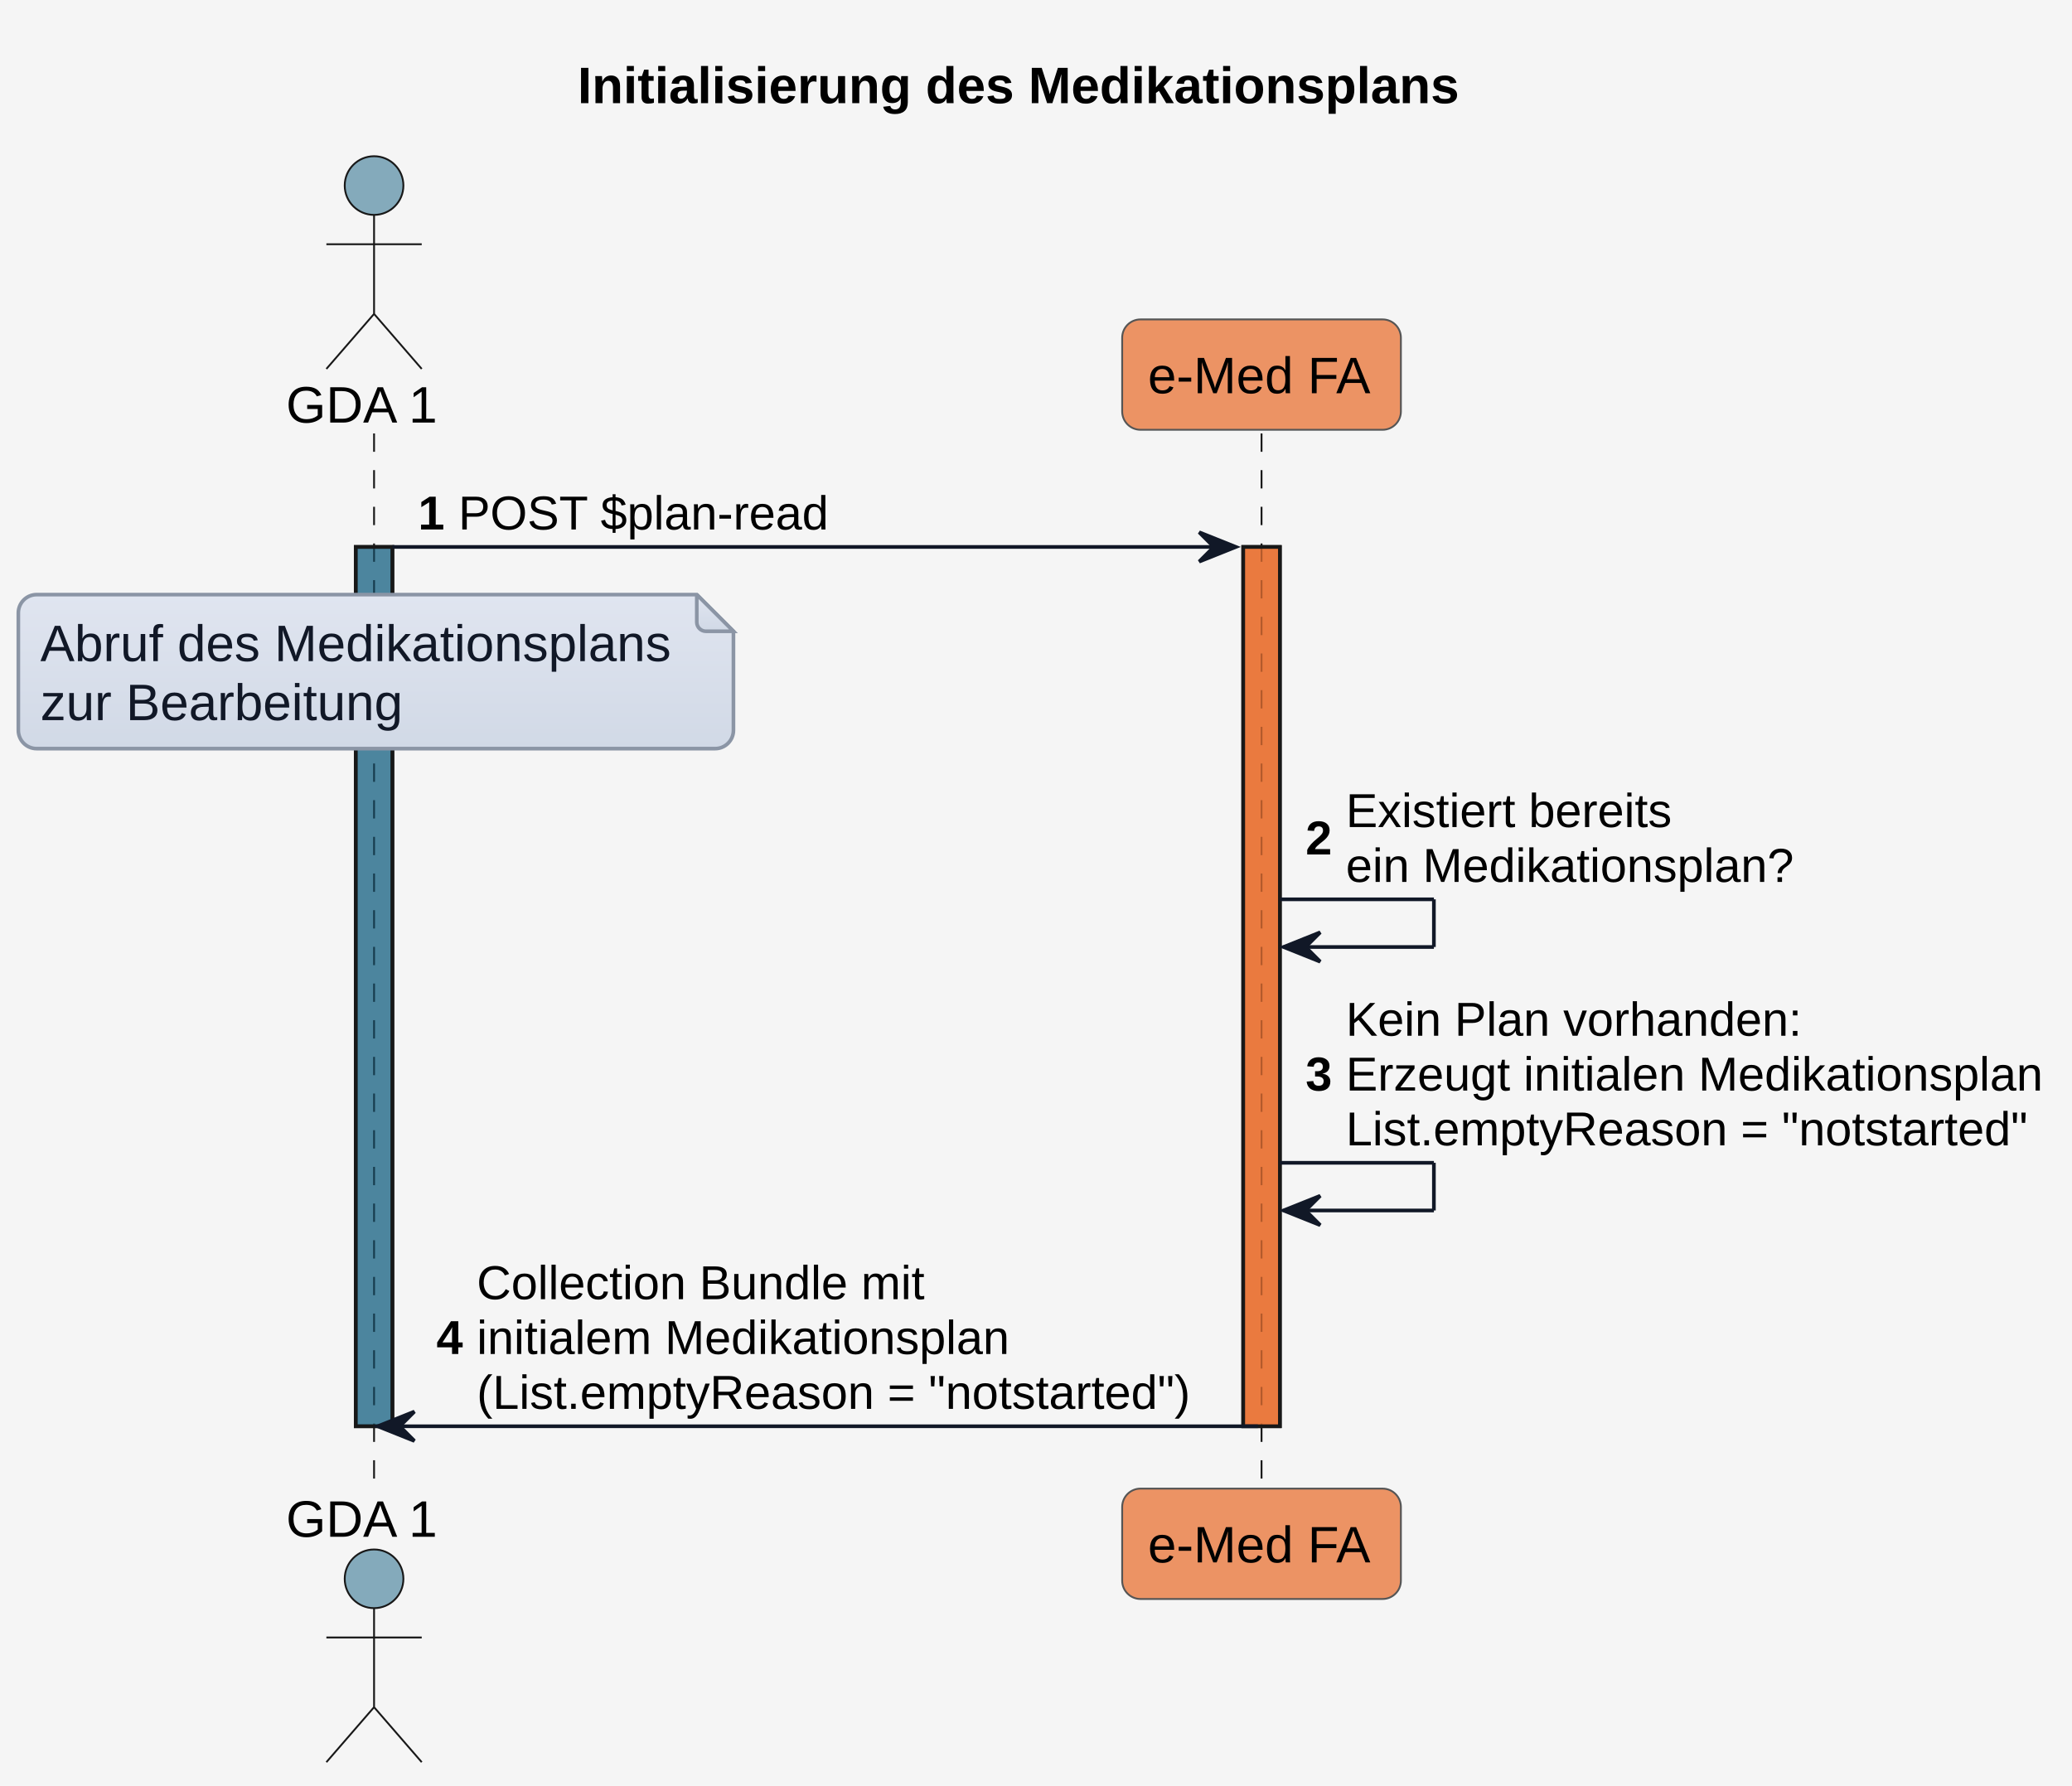
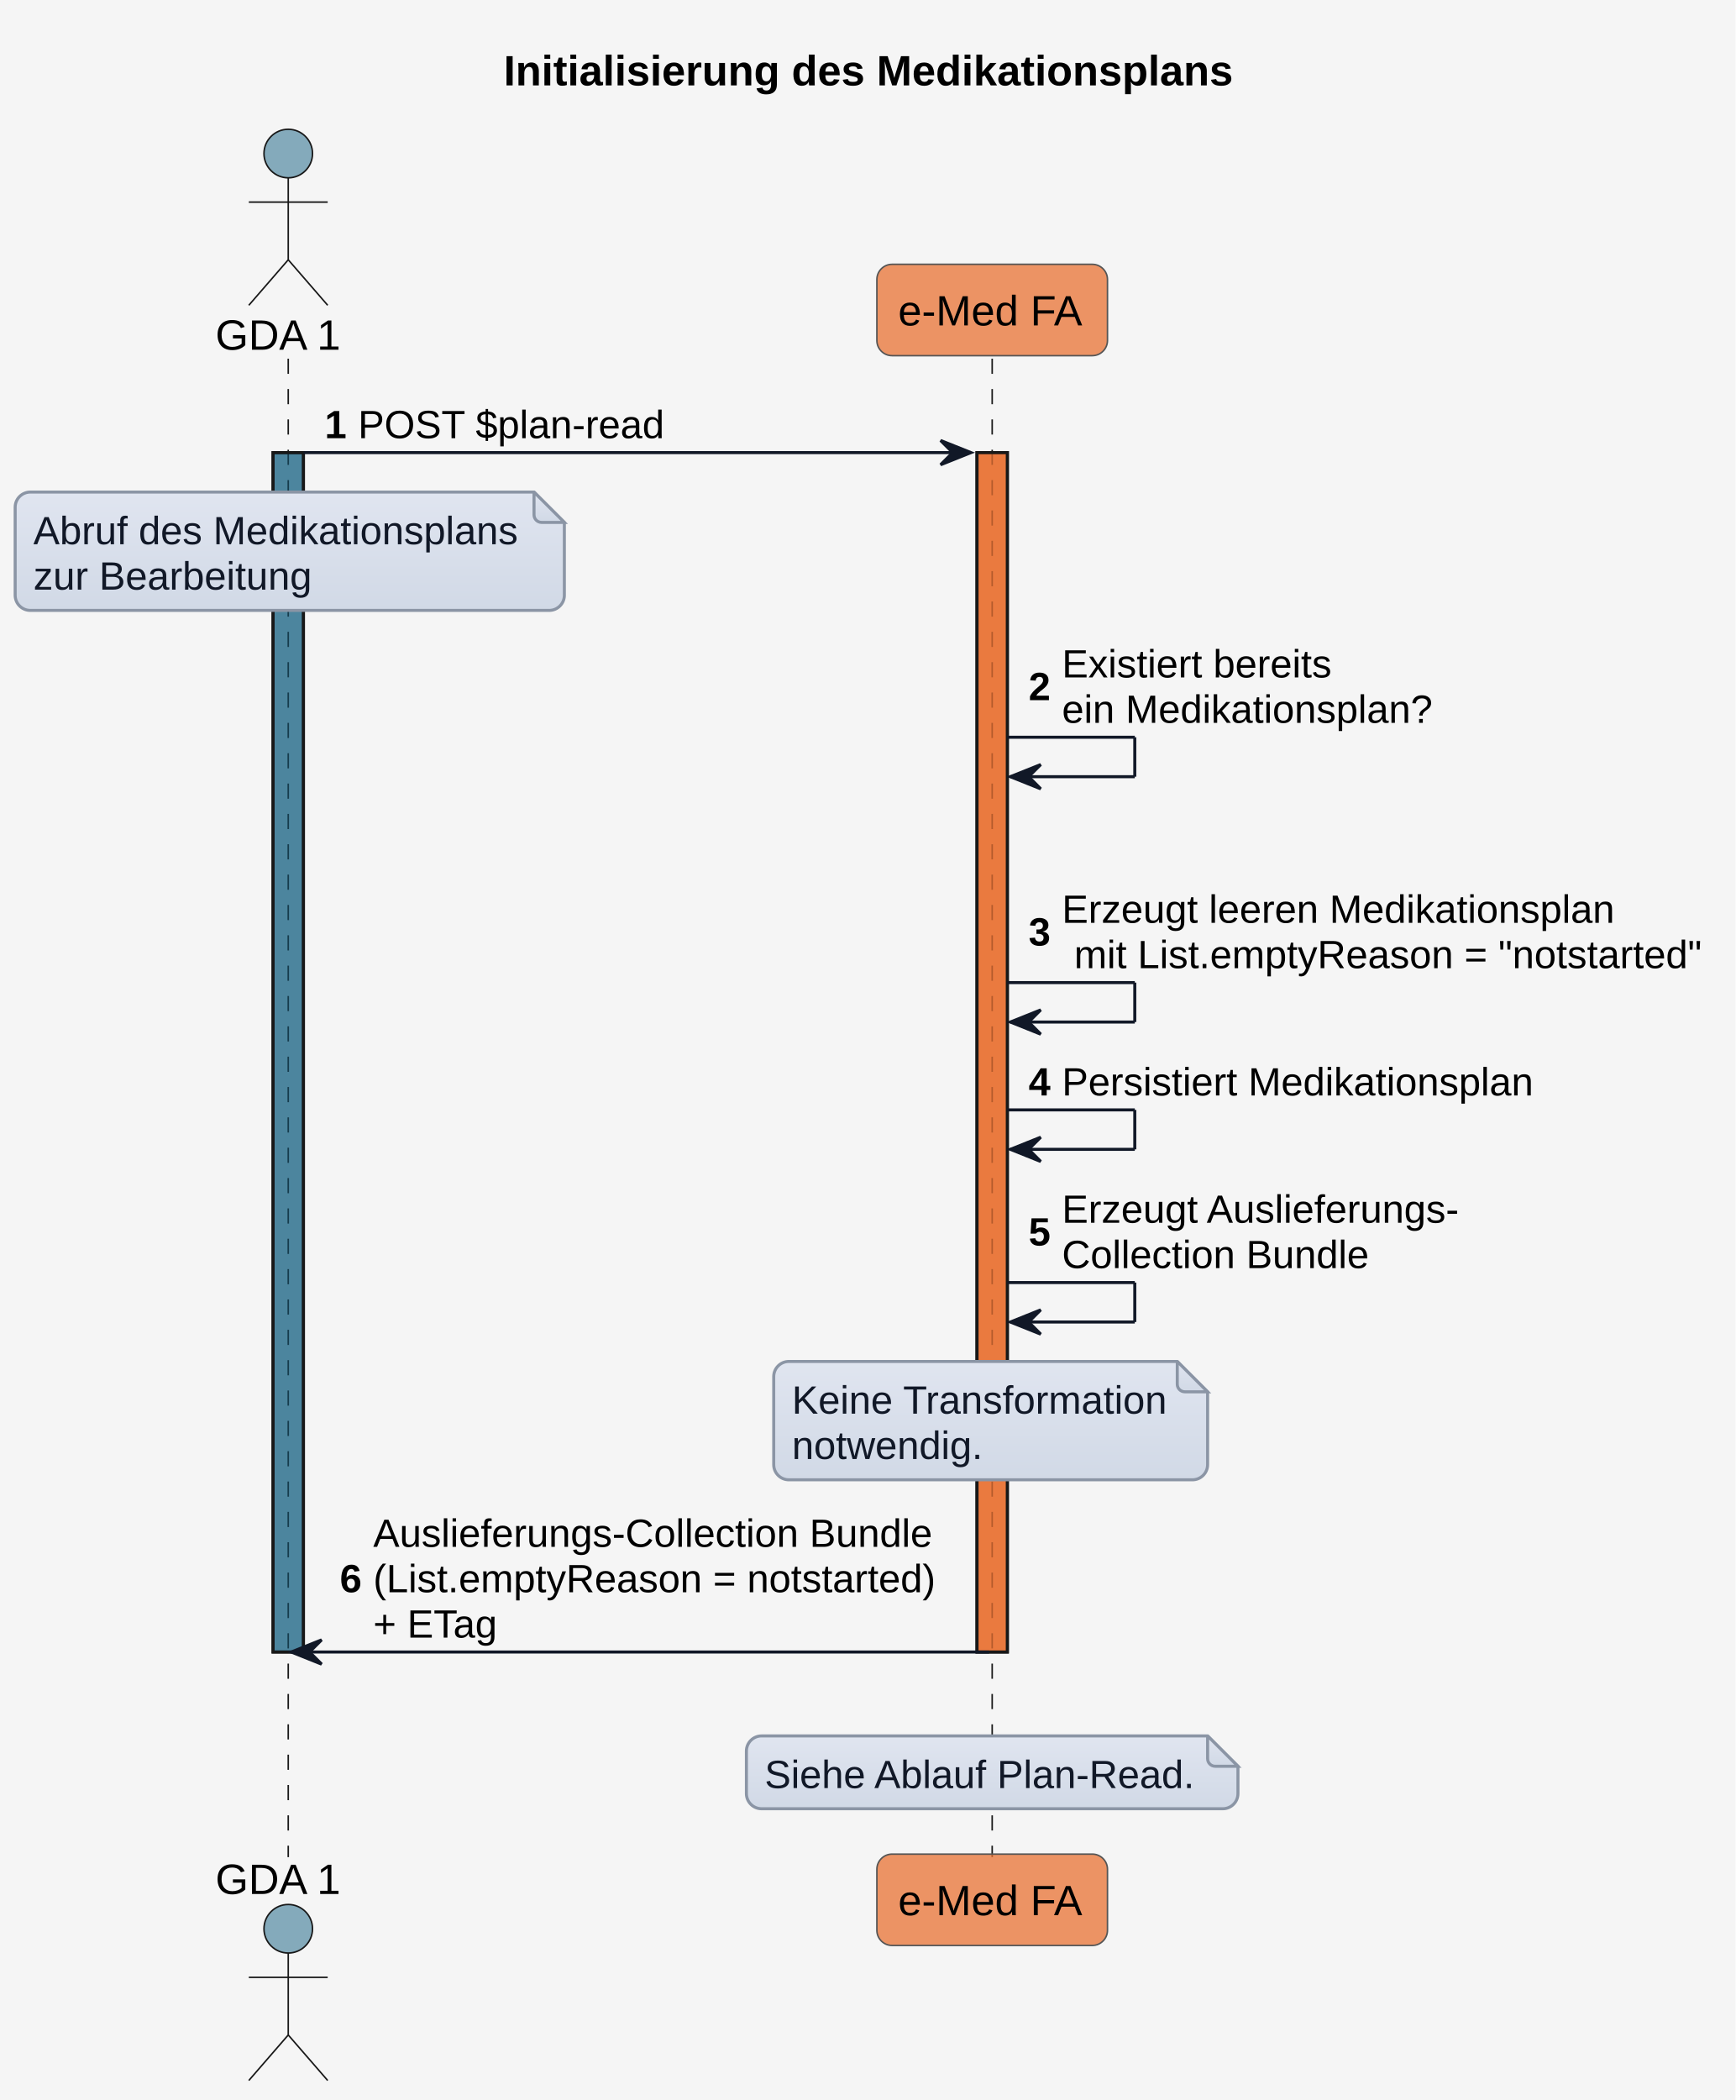
- <svg xmlns="http://www.w3.org/2000/svg" contentStyleType="text/css" height="487px" preserveAspectRatio="none" style="width:565px;height:487px;background:#F5F5F5;" version="1.1" viewBox="0 0 565 487" width="565px" zoomAndPan="magnify">
+ <svg xmlns="http://www.w3.org/2000/svg" contentStyleType="text/css" height="692px" preserveAspectRatio="none" style="width:572px;height:692px;background:#F5F5F5;" version="1.1" viewBox="0 0 572 692" width="572px" zoomAndPan="magnify">
  <defs>
-     <linearGradient id="gux092nior9vu0" x1="50%" x2="50%" y1="0%" y2="100%">
+     <linearGradient id="g60f24w2s3f1q0" x1="50%" x2="50%" y1="0%" y2="100%">
      <stop offset="0%" stop-color="#E0E5F0" />
      <stop offset="100%" stop-color="#D1D9E6" />
    </linearGradient>
  </defs>
  <g>
-     <rect fill="#F5F5F5" height="487" style="stroke:none;stroke-width:1.0;" width="565" x="0" y="0" />
-     <text fill="#000000" font-family="Arial" font-size="14" font-weight="bold" lengthAdjust="spacing" textLength="254" x="157.5" y="28.132">Initialisierung des Medikationsplans</text>
-     <rect fill="#156082" fill-opacity="0.502" height="239.787" style="stroke:#181818;stroke-width:1.0;" width="10" x="97" y="149.146" />
-     <rect fill="#E97232" fill-opacity="0.741" height="239.787" style="stroke:#181818;stroke-width:1.0;" width="10" x="339" y="149.146" />
-     <line style="stroke:#181818;stroke-width:0.5;stroke-dasharray:5.0,5.0;" x1="102" x2="102" y1="118.197" y2="406.933" />
-     <line style="stroke:#181818;stroke-width:0.5;stroke-dasharray:5.0,5.0;" x1="344" x2="344" y1="118.197" y2="406.933" />
-     <text fill="#000000" font-family="Arial" font-size="14" lengthAdjust="spacing" textLength="42" x="78" y="115.231">GDA 1</text>
-     <ellipse cx="102" cy="50.599" fill="#156082" fill-opacity="0.502" rx="8" ry="8" style="stroke:#181818;stroke-width:0.5;" />
-     <path d="M102,58.599 L102,85.599 M89,66.599 L115,66.599 M102,85.599 L89,100.599 M102,85.599 L115,100.599 " fill="none" style="stroke:#181818;stroke-width:0.5;" />
-     <text fill="#000000" font-family="Arial" font-size="14" lengthAdjust="spacing" textLength="42" x="78" y="419.065">GDA 1</text>
-     <ellipse cx="102" cy="430.532" fill="#156082" fill-opacity="0.502" rx="8" ry="8" style="stroke:#181818;stroke-width:0.5;" />
-     <path d="M102,438.532 L102,465.532 M89,446.532 L115,446.532 M102,465.532 L89,480.532 M102,465.532 L115,480.532 " fill="none" style="stroke:#181818;stroke-width:0.5;" />
-     <rect fill="#E97232" fill-opacity="0.741" height="30.099" rx="5" ry="5" style="stroke:#555555;stroke-width:0.5;" width="76" x="306" y="87.099" />
-     <text fill="#000000" font-family="Arial" font-size="14" lengthAdjust="spacing" textLength="62" x="313" y="107.231">e-Med FA</text>
-     <rect fill="#E97232" fill-opacity="0.741" height="30.099" rx="5" ry="5" style="stroke:#555555;stroke-width:0.5;" width="76" x="306" y="405.933" />
-     <text fill="#000000" font-family="Arial" font-size="14" lengthAdjust="spacing" textLength="62" x="313" y="426.065">e-Med FA</text>
-     <rect fill="#156082" fill-opacity="0.502" height="239.787" style="stroke:#181818;stroke-width:1.0;" width="10" x="97" y="149.146" />
-     <rect fill="#E97232" fill-opacity="0.741" height="239.787" style="stroke:#181818;stroke-width:1.0;" width="10" x="339" y="149.146" />
-     <polygon fill="#111827" points="327,145.146,337,149.146,327,153.146,331,149.146" style="stroke:#111827;stroke-width:1.0;" />
-     <line style="stroke:#111827;stroke-width:1.0;" x1="107" x2="333" y1="149.146" y2="149.146" />
-     <text fill="#000000" font-family="Arial" font-size="13" font-weight="bold" lengthAdjust="spacing" textLength="7" x="114" y="144.391">1</text>
-     <text fill="#000000" font-family="Arial" font-size="13" lengthAdjust="spacing" textLength="99" x="125" y="144.391">POST $plan-read</text>
-     <path d="M5,167.146 L5,199.146 A5,5 0 0 0 10,204.146 L195,204.146 A5,5 0 0 0 200,199.146 L200,172.146 L190,162.146 L10,162.146 A5,5 0 0 0 5,167.146 " fill="url(#gux092nior9vu0)" style="stroke:#8B95A5;stroke-width:1.0;" />
-     <path d="M190,162.146 L190,169.646 A2.5,2.5 0 0 0 192.5,172.146 L200,172.146 L190,162.146 " fill="url(#gux092nior9vu0)" style="stroke:#8B95A5;stroke-width:1.0;" />
-     <text fill="#111827" font-family="Arial" font-size="14" lengthAdjust="spacing" textLength="174" x="11" y="180.278">Abruf des Medikationsplans</text>
-     <text fill="#111827" font-family="Arial" font-size="14" lengthAdjust="spacing" textLength="100" x="11" y="196.376">zur Bearbeitung</text>
-     <line style="stroke:#111827;stroke-width:1.0;" x1="349" x2="391" y1="245.241" y2="245.241" />
-     <line style="stroke:#111827;stroke-width:1.0;" x1="391" x2="391" y1="245.241" y2="258.241" />
-     <line style="stroke:#111827;stroke-width:1.0;" x1="350" x2="391" y1="258.241" y2="258.241" />
-     <polygon fill="#111827" points="360,254.241,350,258.241,360,262.241,356,258.241" style="stroke:#111827;stroke-width:1.0;" />
-     <text fill="#000000" font-family="Arial" font-size="13" font-weight="bold" lengthAdjust="spacing" textLength="7" x="356" y="233.012">2</text>
-     <text fill="#000000" font-family="Arial" font-size="13" lengthAdjust="spacing" textLength="91" x="367" y="225.537">Existiert bereits</text>
-     <text fill="#000000" font-family="Arial" font-size="13" lengthAdjust="spacing" textLength="122" x="367" y="240.486">ein Medikationsplan?</text>
-     <line style="stroke:#111827;stroke-width:1.0;" x1="349" x2="391" y1="317.087" y2="317.087" />
-     <line style="stroke:#111827;stroke-width:1.0;" x1="391" x2="391" y1="317.087" y2="330.087" />
-     <line style="stroke:#111827;stroke-width:1.0;" x1="350" x2="391" y1="330.087" y2="330.087" />
-     <polygon fill="#111827" points="360,326.087,350,330.087,360,334.087,356,330.087" style="stroke:#111827;stroke-width:1.0;" />
-     <text fill="#000000" font-family="Arial" font-size="13" font-weight="bold" lengthAdjust="spacing" textLength="7" x="356" y="297.383">3</text>
-     <text fill="#000000" font-family="Arial" font-size="13" lengthAdjust="spacing" textLength="122" x="367" y="282.435">Kein Plan vorhanden:</text>
-     <text fill="#000000" font-family="Arial" font-size="13" lengthAdjust="spacing" textLength="191" x="367" y="297.383">Erzeugt initialen Medikationsplan</text>
-     <text fill="#000000" font-family="Arial" font-size="13" lengthAdjust="spacing" textLength="189" x="367" y="312.332">List.emptyReason = "notstarted"</text>
-     <polygon fill="#111827" points="113,384.933,103,388.933,113,392.933,109,388.933" style="stroke:#111827;stroke-width:1.0;" />
-     <line style="stroke:#111827;stroke-width:1.0;" x1="107" x2="343" y1="388.933" y2="388.933" />
-     <text fill="#000000" font-family="Arial" font-size="13" font-weight="bold" lengthAdjust="spacing" textLength="7" x="119" y="369.229">4</text>
-     <text fill="#000000" font-family="Arial" font-size="13" lengthAdjust="spacing" textLength="123" x="130" y="354.281">Collection Bundle mit</text>
-     <text fill="#000000" font-family="Arial" font-size="13" lengthAdjust="spacing" textLength="146" x="130" y="369.229">initialem Medikationsplan</text>
-     <text fill="#000000" font-family="Arial" font-size="13" lengthAdjust="spacing" textLength="197" x="130" y="384.178">(List.emptyReason = "notstarted")</text>
+     <rect fill="#F5F5F5" height="692" style="stroke:none;stroke-width:1.0;" width="572" x="0" y="0" />
+     <text fill="#000000" font-family="Arial" font-size="14" font-weight="bold" lengthAdjust="spacing" textLength="254" x="166" y="28.132">Initialisierung des Medikationsplans</text>
+     <rect fill="#156082" fill-opacity="0.502" height="395.231" style="stroke:#181818;stroke-width:1.0;" width="10" x="90" y="149.146" />
+     <rect fill="#E97232" fill-opacity="0.741" height="395.231" style="stroke:#181818;stroke-width:1.0;" width="10" x="322" y="149.146" />
+     <line style="stroke:#181818;stroke-width:0.5;stroke-dasharray:5.0,5.0;" x1="95" x2="95" y1="118.197" y2="611.975" />
+     <line style="stroke:#181818;stroke-width:0.5;stroke-dasharray:5.0,5.0;" x1="327" x2="327" y1="118.197" y2="611.975" />
+     <text fill="#000000" font-family="Arial" font-size="14" lengthAdjust="spacing" textLength="42" x="71" y="115.231">GDA 1</text>
+     <ellipse cx="95" cy="50.599" fill="#156082" fill-opacity="0.502" rx="8" ry="8" style="stroke:#181818;stroke-width:0.5;" />
+     <path d="M95,58.599 L95,85.599 M82,66.599 L108,66.599 M95,85.599 L82,100.599 M95,85.599 L108,100.599 " fill="none" style="stroke:#181818;stroke-width:0.5;" />
+     <text fill="#000000" font-family="Arial" font-size="14" lengthAdjust="spacing" textLength="42" x="71" y="624.106">GDA 1</text>
+     <ellipse cx="95" cy="635.573" fill="#156082" fill-opacity="0.502" rx="8" ry="8" style="stroke:#181818;stroke-width:0.5;" />
+     <path d="M95,643.573 L95,670.573 M82,651.573 L108,651.573 M95,670.573 L82,685.573 M95,670.573 L108,685.573 " fill="none" style="stroke:#181818;stroke-width:0.5;" />
+     <rect fill="#E97232" fill-opacity="0.741" height="30.099" rx="5" ry="5" style="stroke:#555555;stroke-width:0.5;" width="76" x="289" y="87.099" />
+     <text fill="#000000" font-family="Arial" font-size="14" lengthAdjust="spacing" textLength="62" x="296" y="107.231">e-Med FA</text>
+     <rect fill="#E97232" fill-opacity="0.741" height="30.099" rx="5" ry="5" style="stroke:#555555;stroke-width:0.5;" width="76" x="289" y="610.975" />
+     <text fill="#000000" font-family="Arial" font-size="14" lengthAdjust="spacing" textLength="62" x="296" y="631.106">e-Med FA</text>
+     <rect fill="#156082" fill-opacity="0.502" height="395.231" style="stroke:#181818;stroke-width:1.0;" width="10" x="90" y="149.146" />
+     <rect fill="#E97232" fill-opacity="0.741" height="395.231" style="stroke:#181818;stroke-width:1.0;" width="10" x="322" y="149.146" />
+     <polygon fill="#111827" points="310,145.146,320,149.146,310,153.146,314,149.146" style="stroke:#111827;stroke-width:1.0;" />
+     <line style="stroke:#111827;stroke-width:1.0;" x1="100" x2="316" y1="149.146" y2="149.146" />
+     <text fill="#000000" font-family="Arial" font-size="13" font-weight="bold" lengthAdjust="spacing" textLength="7" x="107" y="144.391">1</text>
+     <text fill="#000000" font-family="Arial" font-size="13" lengthAdjust="spacing" textLength="99" x="118" y="144.391">POST $plan-read</text>
+     <path d="M5,167.146 L5,196.146 A5,5 0 0 0 10,201.146 L181,201.146 A5,5 0 0 0 186,196.146 L186,172.146 L176,162.146 L10,162.146 A5,5 0 0 0 5,167.146 " fill="url(#g60f24w2s3f1q0)" style="stroke:#8B95A5;stroke-width:1.0;" />
+     <path d="M176,162.146 L176,169.646 A2.5,2.5 0 0 0 178.5,172.146 L186,172.146 L176,162.146 " fill="url(#g60f24w2s3f1q0)" style="stroke:#8B95A5;stroke-width:1.0;" />
+     <text fill="#111827" font-family="Arial" font-size="13" lengthAdjust="spacing" textLength="160" x="11" y="179.34">Abruf des Medikationsplans</text>
+     <text fill="#111827" font-family="Arial" font-size="13" lengthAdjust="spacing" textLength="91" x="11" y="194.289">zur Bearbeitung</text>
+     <line style="stroke:#111827;stroke-width:1.0;" x1="332" x2="374" y1="242.941" y2="242.941" />
+     <line style="stroke:#111827;stroke-width:1.0;" x1="374" x2="374" y1="242.941" y2="255.941" />
+     <line style="stroke:#111827;stroke-width:1.0;" x1="333" x2="374" y1="255.941" y2="255.941" />
+     <polygon fill="#111827" points="343,251.941,333,255.941,343,259.941,339,255.941" style="stroke:#111827;stroke-width:1.0;" />
+     <text fill="#000000" font-family="Arial" font-size="13" font-weight="bold" lengthAdjust="spacing" textLength="7" x="339" y="230.712">2</text>
+     <text fill="#000000" font-family="Arial" font-size="13" lengthAdjust="spacing" textLength="91" x="350" y="223.237">Existiert bereits</text>
+     <text fill="#000000" font-family="Arial" font-size="13" lengthAdjust="spacing" textLength="122" x="350" y="238.186">ein Medikationsplan?</text>
+     <line style="stroke:#111827;stroke-width:1.0;" x1="332" x2="374" y1="323.787" y2="323.787" />
+     <line style="stroke:#111827;stroke-width:1.0;" x1="374" x2="374" y1="323.787" y2="336.787" />
+     <line style="stroke:#111827;stroke-width:1.0;" x1="333" x2="374" y1="336.787" y2="336.787" />
+     <polygon fill="#111827" points="343,332.787,333,336.787,343,340.787,339,336.787" style="stroke:#111827;stroke-width:1.0;" />
+     <text fill="#000000" font-family="Arial" font-size="13" font-weight="bold" lengthAdjust="spacing" textLength="7" x="339" y="311.558">3</text>
+     <text fill="#000000" font-family="Arial" font-size="13" lengthAdjust="spacing" textLength="182" x="350" y="304.084">Erzeugt leeren Medikationsplan</text>
+     <text fill="#000000" font-family="Arial" font-size="13" lengthAdjust="spacing" textLength="211" x="354" y="319.032">mit List.emptyReason = "notstarted"</text>
+     <line style="stroke:#111827;stroke-width:1.0;" x1="332" x2="374" y1="365.736" y2="365.736" />
+     <line style="stroke:#111827;stroke-width:1.0;" x1="374" x2="374" y1="365.736" y2="378.736" />
+     <line style="stroke:#111827;stroke-width:1.0;" x1="333" x2="374" y1="378.736" y2="378.736" />
+     <polygon fill="#111827" points="343,374.736,333,378.736,343,382.736,339,378.736" style="stroke:#111827;stroke-width:1.0;" />
+     <text fill="#000000" font-family="Arial" font-size="13" font-weight="bold" lengthAdjust="spacing" textLength="7" x="339" y="360.981">4</text>
+     <text fill="#000000" font-family="Arial" font-size="13" lengthAdjust="spacing" textLength="157" x="350" y="360.981">Persistiert Medikationsplan</text>
+     <line style="stroke:#111827;stroke-width:1.0;" x1="332" x2="374" y1="422.633" y2="422.633" />
+     <line style="stroke:#111827;stroke-width:1.0;" x1="374" x2="374" y1="422.633" y2="435.633" />
+     <line style="stroke:#111827;stroke-width:1.0;" x1="333" x2="374" y1="435.633" y2="435.633" />
+     <polygon fill="#111827" points="343,431.633,333,435.633,343,439.633,339,435.633" style="stroke:#111827;stroke-width:1.0;" />
+     <text fill="#000000" font-family="Arial" font-size="13" font-weight="bold" lengthAdjust="spacing" textLength="7" x="339" y="410.404">5</text>
+     <text fill="#000000" font-family="Arial" font-size="13" lengthAdjust="spacing" textLength="131" x="350" y="402.93">Erzeugt Auslieferungs-</text>
+     <text fill="#000000" font-family="Arial" font-size="13" lengthAdjust="spacing" textLength="101" x="350" y="417.878">Collection Bundle</text>
+     <path d="M255,453.633 L255,482.633 A5,5 0 0 0 260,487.633 L393,487.633 A5,5 0 0 0 398,482.633 L398,458.633 L388,448.633 L260,448.633 A5,5 0 0 0 255,453.633 " fill="url(#g60f24w2s3f1q0)" style="stroke:#8B95A5;stroke-width:1.0;" />
+     <path d="M388,448.633 L388,456.133 A2.5,2.5 0 0 0 390.5,458.633 L398,458.633 L388,448.633 " fill="url(#g60f24w2s3f1q0)" style="stroke:#8B95A5;stroke-width:1.0;" />
+     <text fill="#111827" font-family="Arial" font-size="13" lengthAdjust="spacing" textLength="122" x="261" y="465.827">Keine Transformation</text>
+     <text fill="#111827" font-family="Arial" font-size="13" lengthAdjust="spacing" textLength="62" x="261" y="480.776">notwendig.</text>
+     <polygon fill="#111827" points="106,540.377,96,544.377,106,548.377,102,544.377" style="stroke:#111827;stroke-width:1.0;" />
+     <line style="stroke:#111827;stroke-width:1.0;" x1="100" x2="326" y1="544.377" y2="544.377" />
+     <text fill="#000000" font-family="Arial" font-size="13" font-weight="bold" lengthAdjust="spacing" textLength="7" x="112" y="524.673">6</text>
+     <text fill="#000000" font-family="Arial" font-size="13" lengthAdjust="spacing" textLength="183" x="123" y="509.725">Auslieferungs-Collection Bundle</text>
+     <text fill="#000000" font-family="Arial" font-size="13" lengthAdjust="spacing" textLength="187" x="123" y="524.673">(List.emptyReason = notstarted)</text>
+     <text fill="#000000" font-family="Arial" font-size="13" lengthAdjust="spacing" textLength="42" x="123" y="539.622">+ ETag</text>
+     <path d="M246,577.026 L246,591.026 A5,5 0 0 0 251,596.026 L403,596.026 A5,5 0 0 0 408,591.026 L408,582.026 L398,572.026 L251,572.026 A5,5 0 0 0 246,577.026 " fill="url(#g60f24w2s3f1q0)" style="stroke:#8B95A5;stroke-width:1.0;" />
+     <path d="M398,572.026 L398,579.526 A2.5,2.5 0 0 0 400.5,582.026 L408,582.026 L398,572.026 " fill="url(#g60f24w2s3f1q0)" style="stroke:#8B95A5;stroke-width:1.0;" />
+     <text fill="#111827" font-family="Arial" font-size="13" lengthAdjust="spacing" textLength="141" x="252" y="589.22">Siehe Ablauf Plan-Read.</text>
  </g>
</svg>
